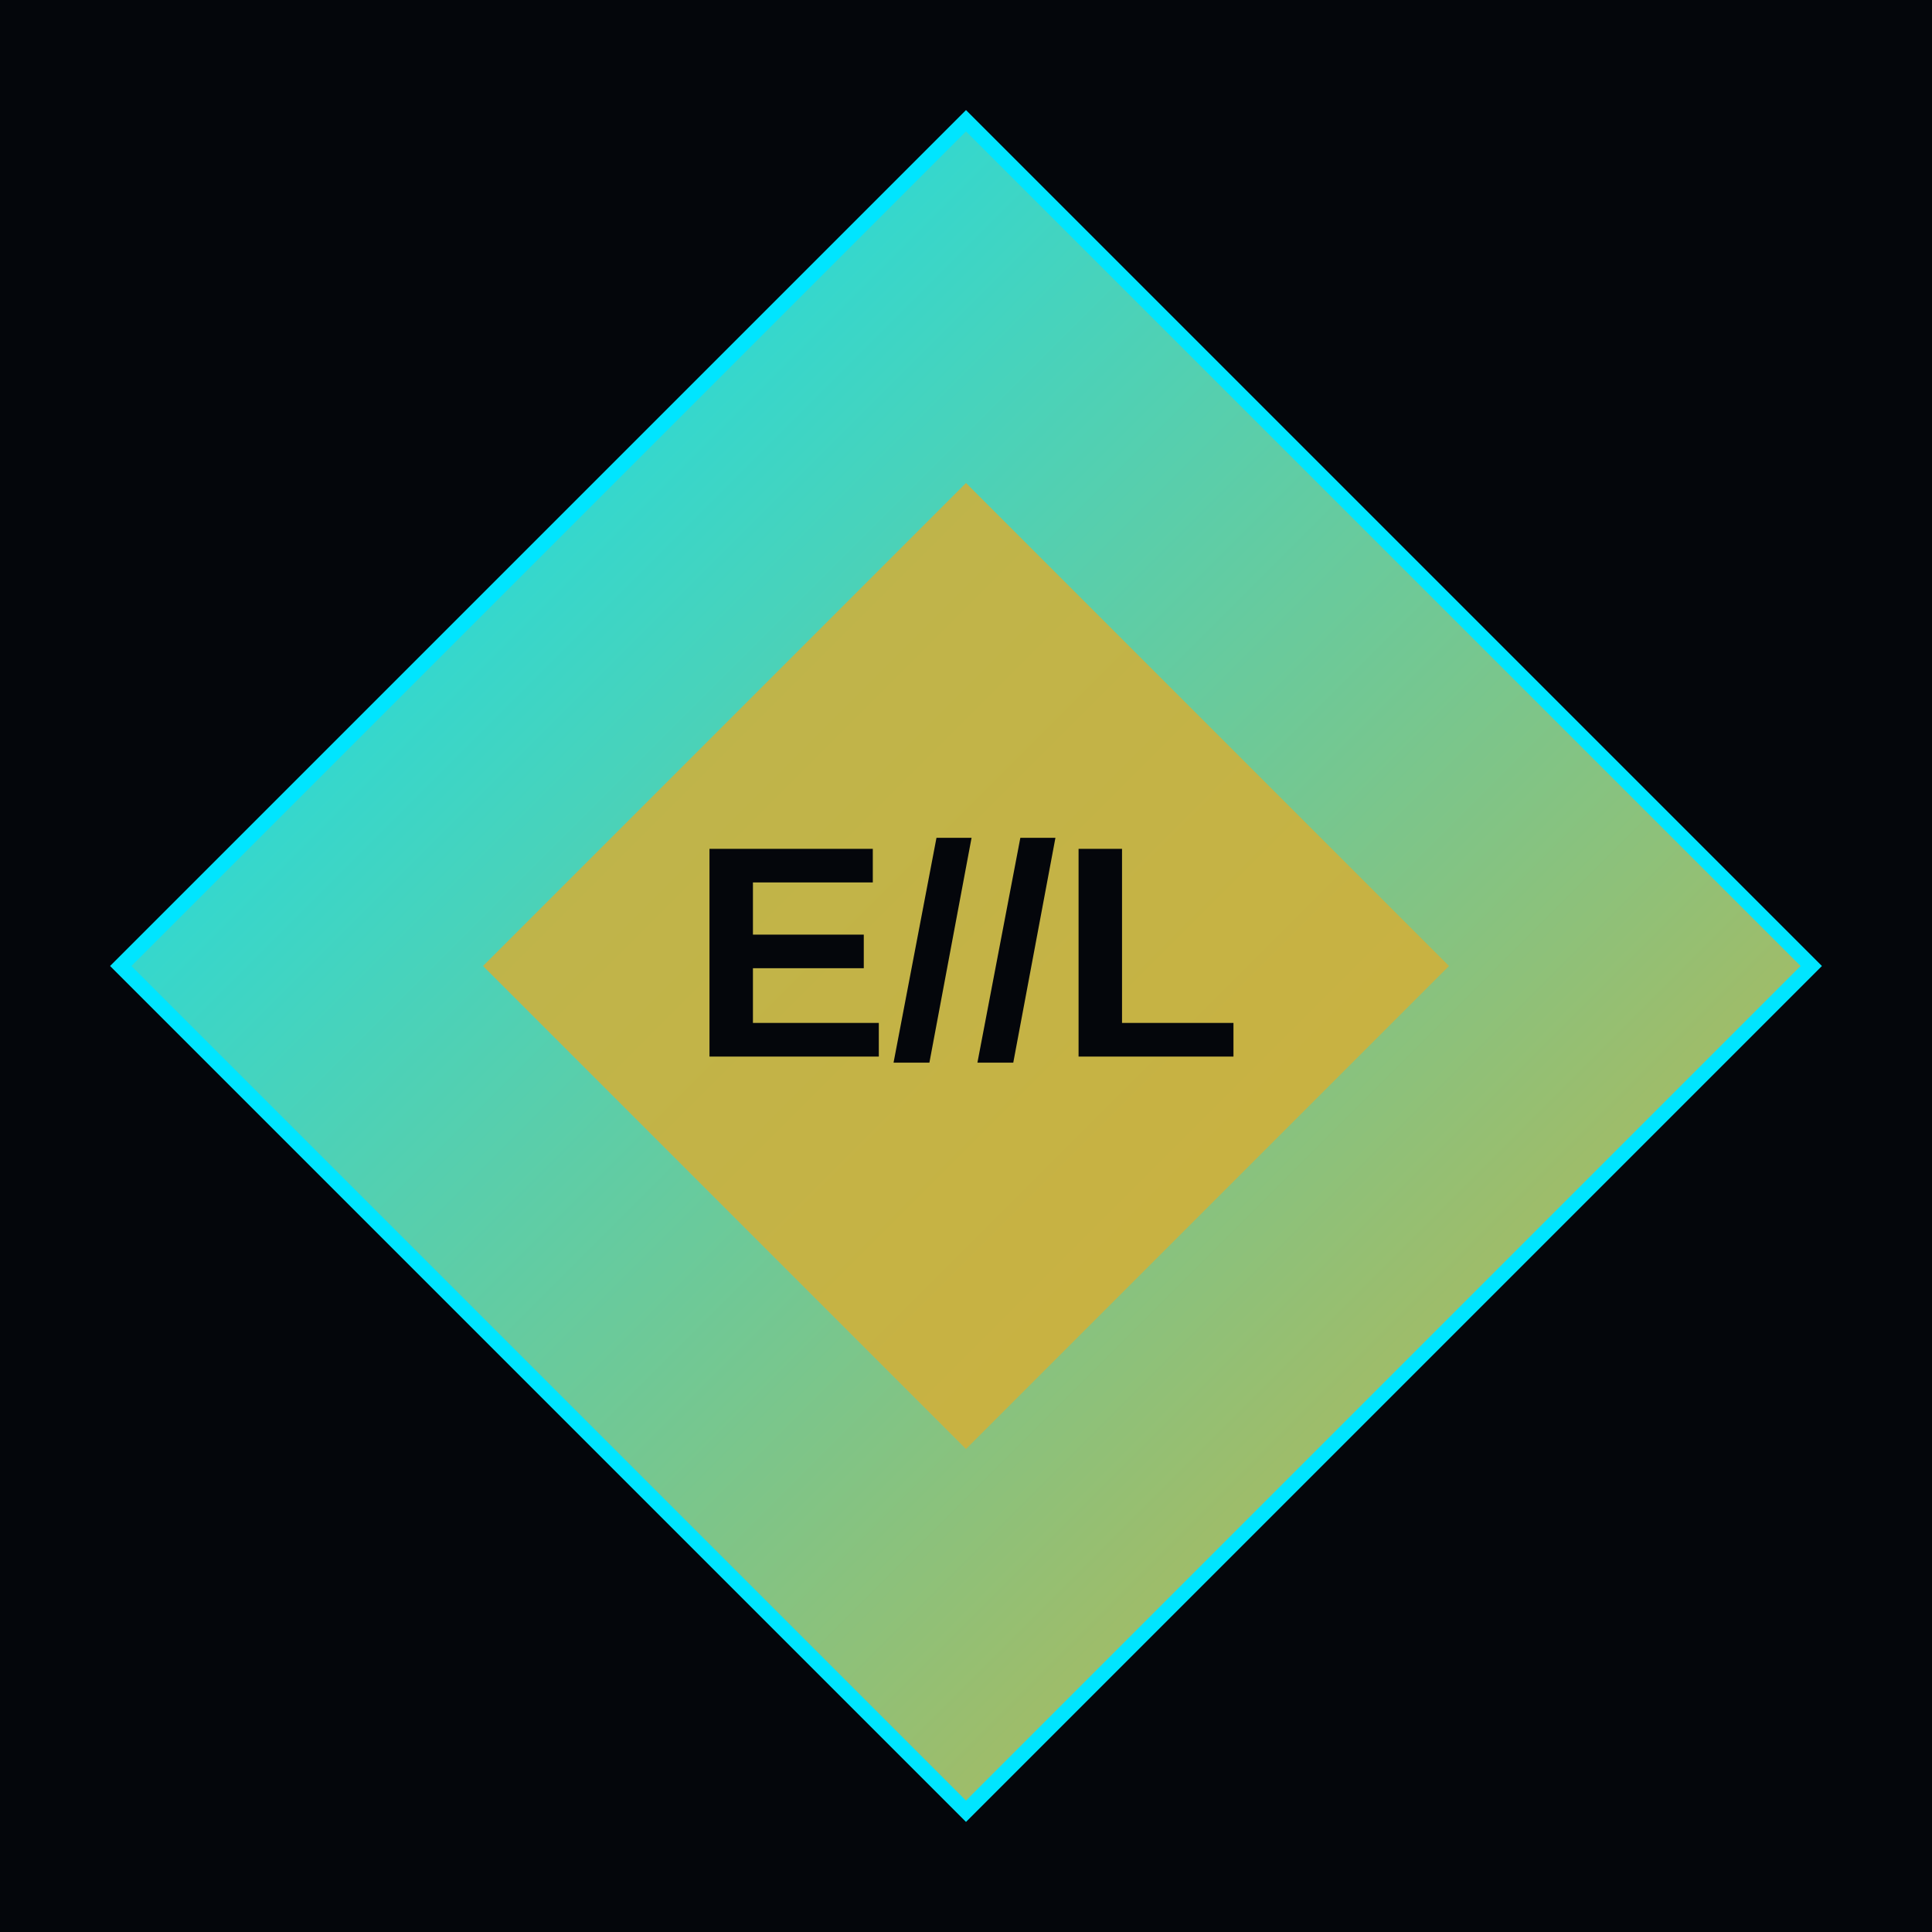
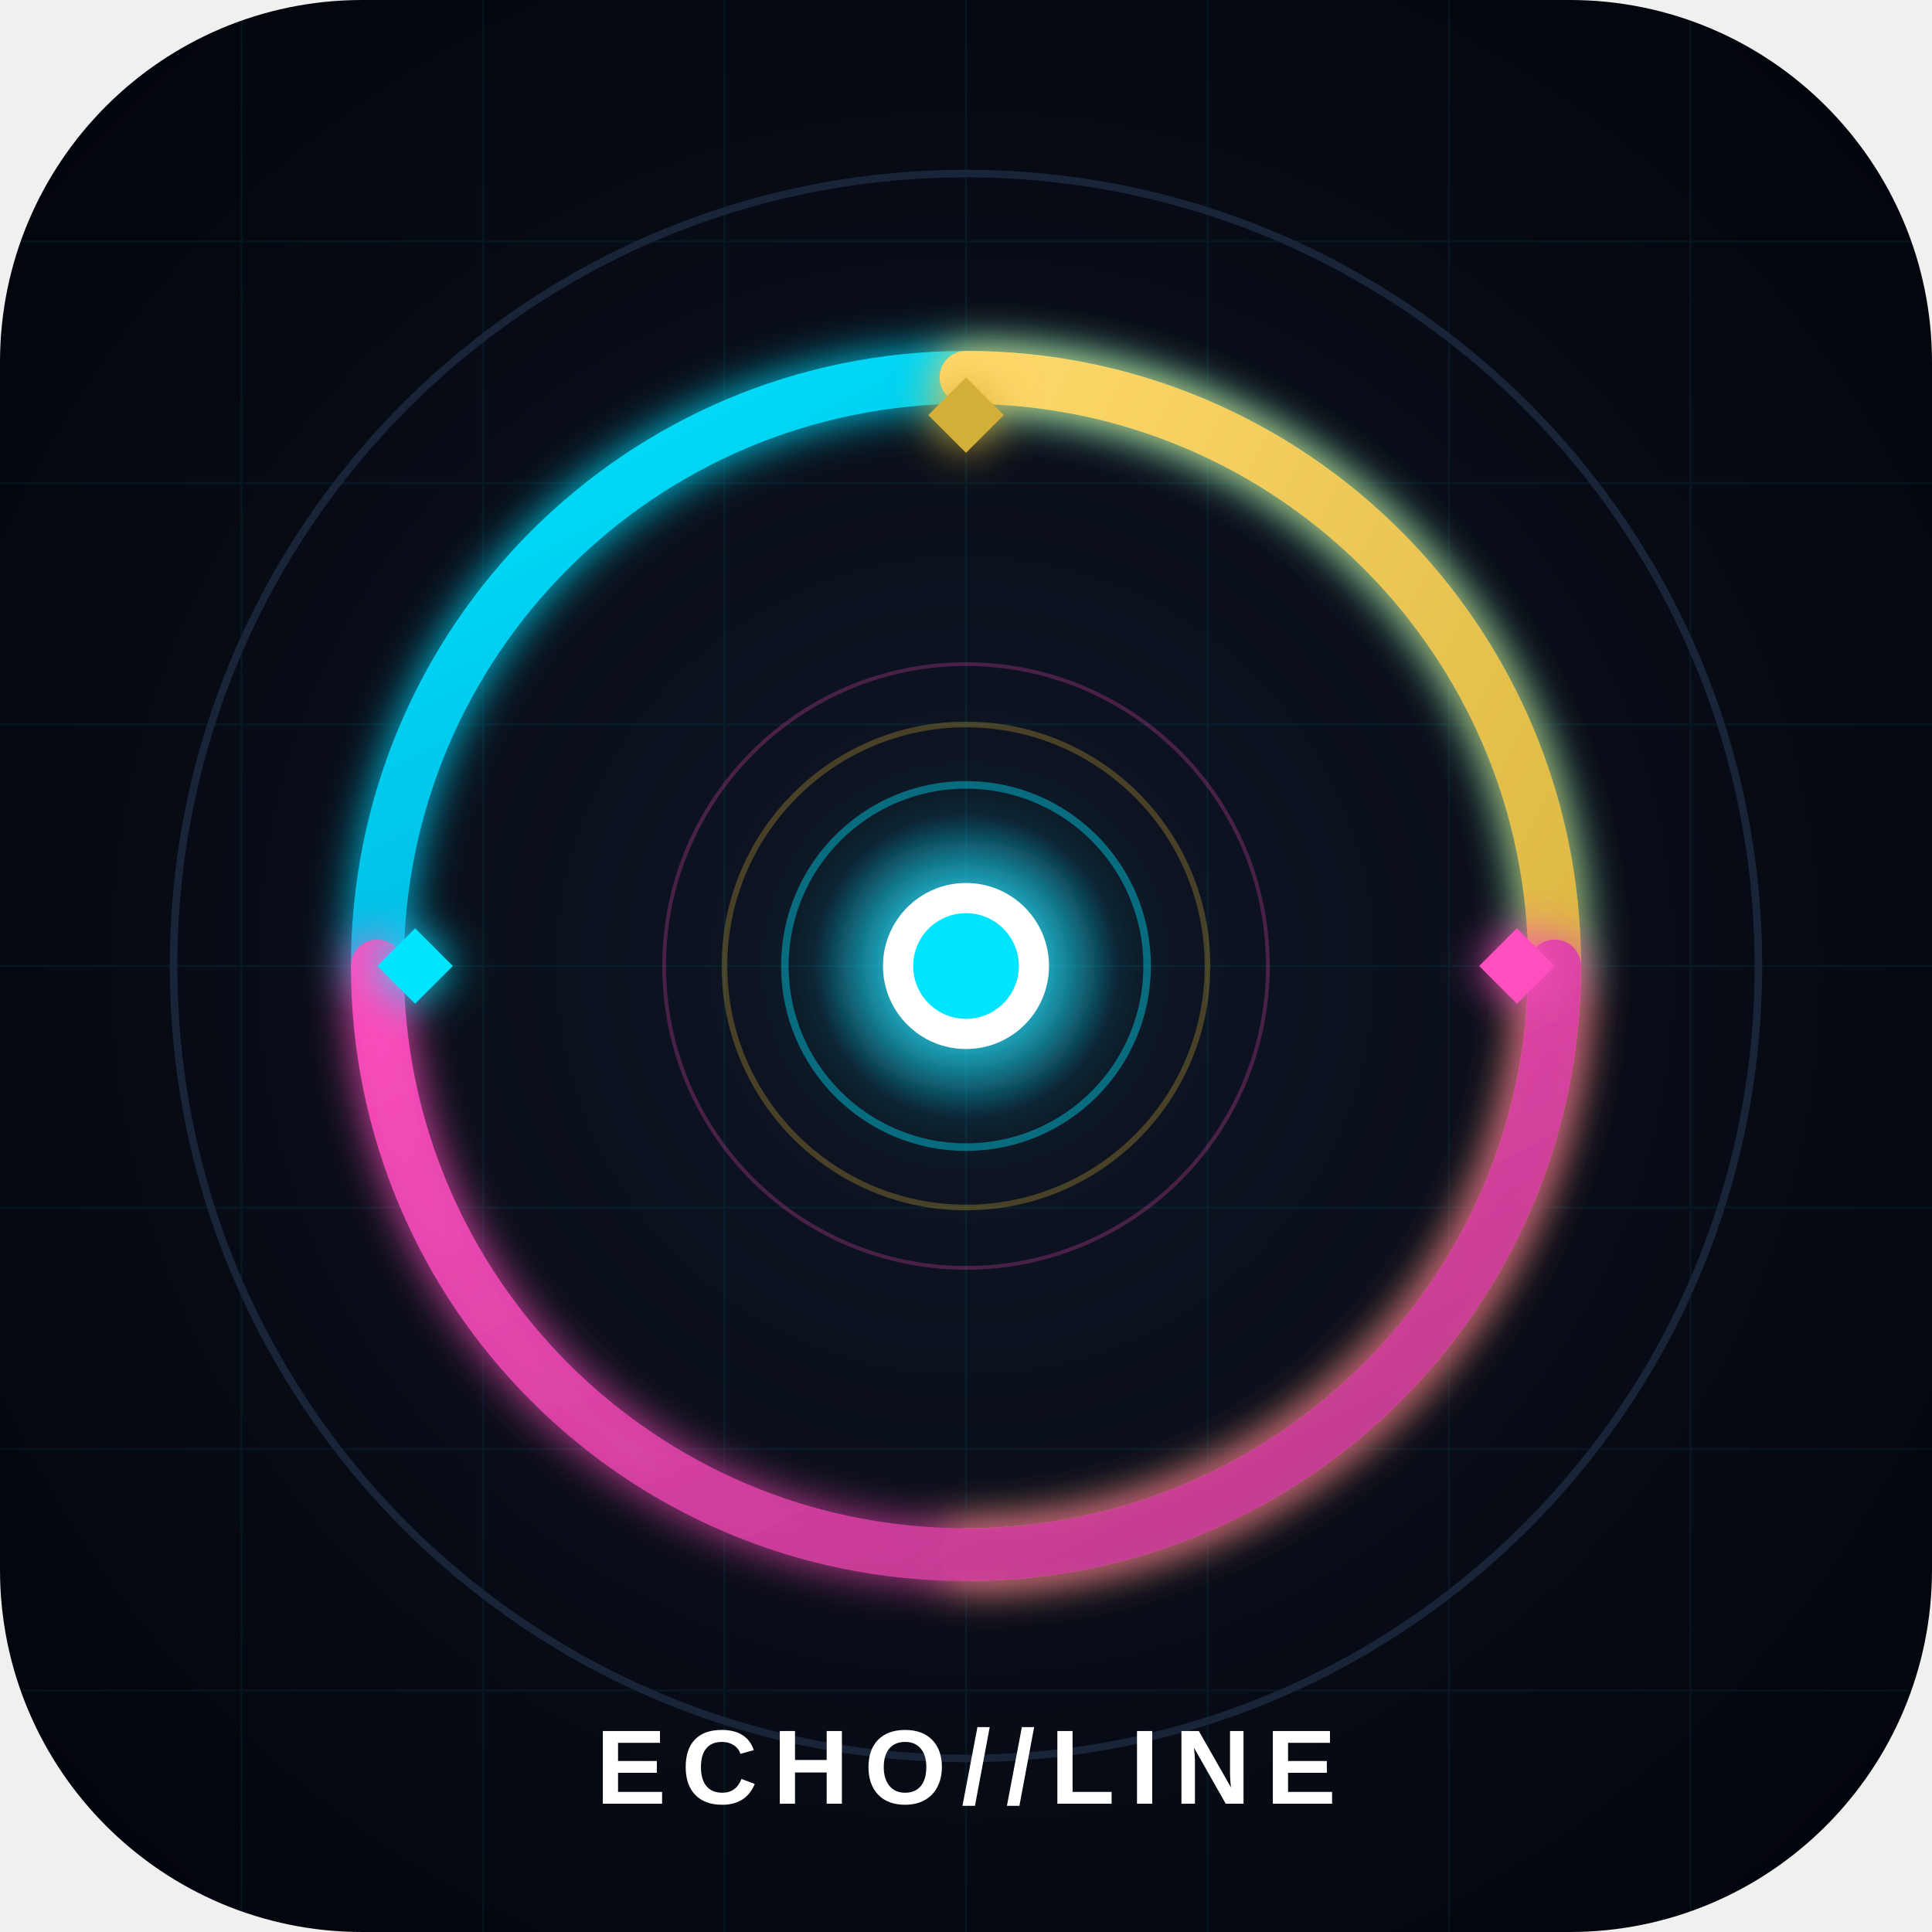
<svg xmlns="http://www.w3.org/2000/svg" width="432" height="432" viewBox="0 0 512 512">
  <defs>
-     <linearGradient id="g" x1="0" y1="0" x2="1" y2="1">
+     <radialGradient id="bgGrad" cx="0.5" cy="0.5" r="0.7">
+       <stop offset="0" stop-color="#0F1626" />
+       <stop offset="0.6" stop-color="#070B14" />
+       <stop offset="1" stop-color="#02030A" />
+     </radialGradient>
+     <linearGradient id="pastGrad" x1="0" y1="0" x2="1" y2="1">
      <stop offset="0" stop-color="#00E5FF" />
+       <stop offset="1" stop-color="#0099CC" />
+     </linearGradient>
+     <linearGradient id="presentGrad" x1="0" y1="0" x2="1" y2="1">
+       <stop offset="0" stop-color="#FFD86B" />
      <stop offset="1" stop-color="#D4AF37" />
    </linearGradient>
+     <linearGradient id="futureGrad" x1="0" y1="0" x2="1" y2="1">
+       <stop offset="0" stop-color="#FF4FBF" />
+       <stop offset="1" stop-color="#B83A8A" />
+     </linearGradient>
+     <radialGradient id="echoGlow" cx="0.5" cy="0.5" r="0.5">
+       <stop offset="0" stop-color="#FFFFFF" stop-opacity="1" />
+       <stop offset="0.4" stop-color="#00E5FF" stop-opacity="0.6" />
+       <stop offset="1" stop-color="#00E5FF" stop-opacity="0" />
+     </radialGradient>
+     <filter id="softGlow" x="-50%" y="-50%" width="200%" height="200%">
+       <feGaussianBlur stdDeviation="6" result="blur" />
+       <feMerge>
+         <feMergeNode in="blur" />
+         <feMergeNode in="SourceGraphic" />
+       </feMerge>
+     </filter>
+     <filter id="strongGlow" x="-50%" y="-50%" width="200%" height="200%">
+       <feGaussianBlur stdDeviation="12" result="blur" />
+       <feMerge>
+         <feMergeNode in="blur" />
+         <feMergeNode in="SourceGraphic" />
+       </feMerge>
+     </filter>
+     <clipPath id="iconClip">
+       <rect x="0" y="0" width="512" height="512" rx="96" ry="96" />
+     </clipPath>
  </defs>
-   <rect width="512" height="512" fill="#04060B" />
-   <polygon points="256,32 480,256 256,480 32,256" fill="url(#g)" stroke="#00E5FF" stroke-width="4" />
-   <polygon points="256,128 384,256 256,384 128,256" fill="#D4AF37" opacity="0.85" />
-   <text x="256" y="280" font-family="Arial,sans-serif" font-size="80" font-weight="900" fill="#04060B" text-anchor="middle">E//L</text>
+   <g clip-path="url(#iconClip)">
+     <rect width="512" height="512" fill="url(#bgGrad)" />
+     <g opacity="0.06" stroke="#00E5FF" stroke-width="0.5">
+       <line x1="0" y1="64" x2="512" y2="64" />
+       <line x1="0" y1="128" x2="512" y2="128" />
+       <line x1="0" y1="192" x2="512" y2="192" />
+       <line x1="0" y1="256" x2="512" y2="256" />
+       <line x1="0" y1="320" x2="512" y2="320" />
+       <line x1="0" y1="384" x2="512" y2="384" />
+       <line x1="0" y1="448" x2="512" y2="448" />
+       <line x1="64" y1="0" x2="64" y2="512" />
+       <line x1="128" y1="0" x2="128" y2="512" />
+       <line x1="192" y1="0" x2="192" y2="512" />
+       <line x1="256" y1="0" x2="256" y2="512" />
+       <line x1="320" y1="0" x2="320" y2="512" />
+       <line x1="384" y1="0" x2="384" y2="512" />
+       <line x1="448" y1="0" x2="448" y2="512" />
+     </g>
+     <circle cx="256" cy="256" r="210" fill="none" stroke="#1A2438" stroke-width="2" />
+     <g filter="url(#softGlow)">
+       <path d="M 100 256 A 156 156 0 0 1 412 256" fill="none" stroke="url(#pastGrad)" stroke-width="14" stroke-linecap="round" />
+     </g>
+     <g filter="url(#softGlow)">
+       <path d="M 256 100 A 156 156 0 0 1 256 412" fill="none" stroke="url(#presentGrad)" stroke-width="14" stroke-linecap="round" />
+     </g>
+     <g filter="url(#softGlow)">
+       <path d="M 412 256 A 156 156 0 0 1 100 256" fill="none" stroke="url(#futureGrad)" stroke-width="14" stroke-linecap="round" opacity="0.95" />
+     </g>
+     <circle cx="256" cy="256" r="48" fill="none" stroke="#00E5FF" stroke-width="2" opacity="0.4" />
+     <circle cx="256" cy="256" r="64" fill="none" stroke="#D4AF37" stroke-width="1.5" opacity="0.3" />
+     <circle cx="256" cy="256" r="80" fill="none" stroke="#FF4FBF" stroke-width="1" opacity="0.25" />
+     <circle cx="256" cy="256" r="40" fill="url(#echoGlow)" filter="url(#strongGlow)" />
+     <circle cx="256" cy="256" r="22" fill="#FFFFFF" />
+     <circle cx="256" cy="256" r="14" fill="#00E5FF" />
+     <g fill="#00E5FF" filter="url(#softGlow)">
+       <polygon points="100,256 110,246 120,256 110,266" />
+     </g>
+     <g fill="#D4AF37" filter="url(#softGlow)">
+       <polygon points="256,100 246,110 256,120 266,110" />
+     </g>
+     <g fill="#FF4FBF" filter="url(#softGlow)">
+       <polygon points="412,256 402,246 392,256 402,266" />
+     </g>
+     <text x="256" y="478" font-family="Arial, sans-serif" font-size="28" font-weight="900" fill="#FFFFFF" text-anchor="middle" letter-spacing="4">ECHO//LINE</text>
+     <line x1="180" y1="494" x2="332" y2="494" stroke="url(#presentGrad)" stroke-width="2" opacity="0.8" />
+   </g>
</svg>
